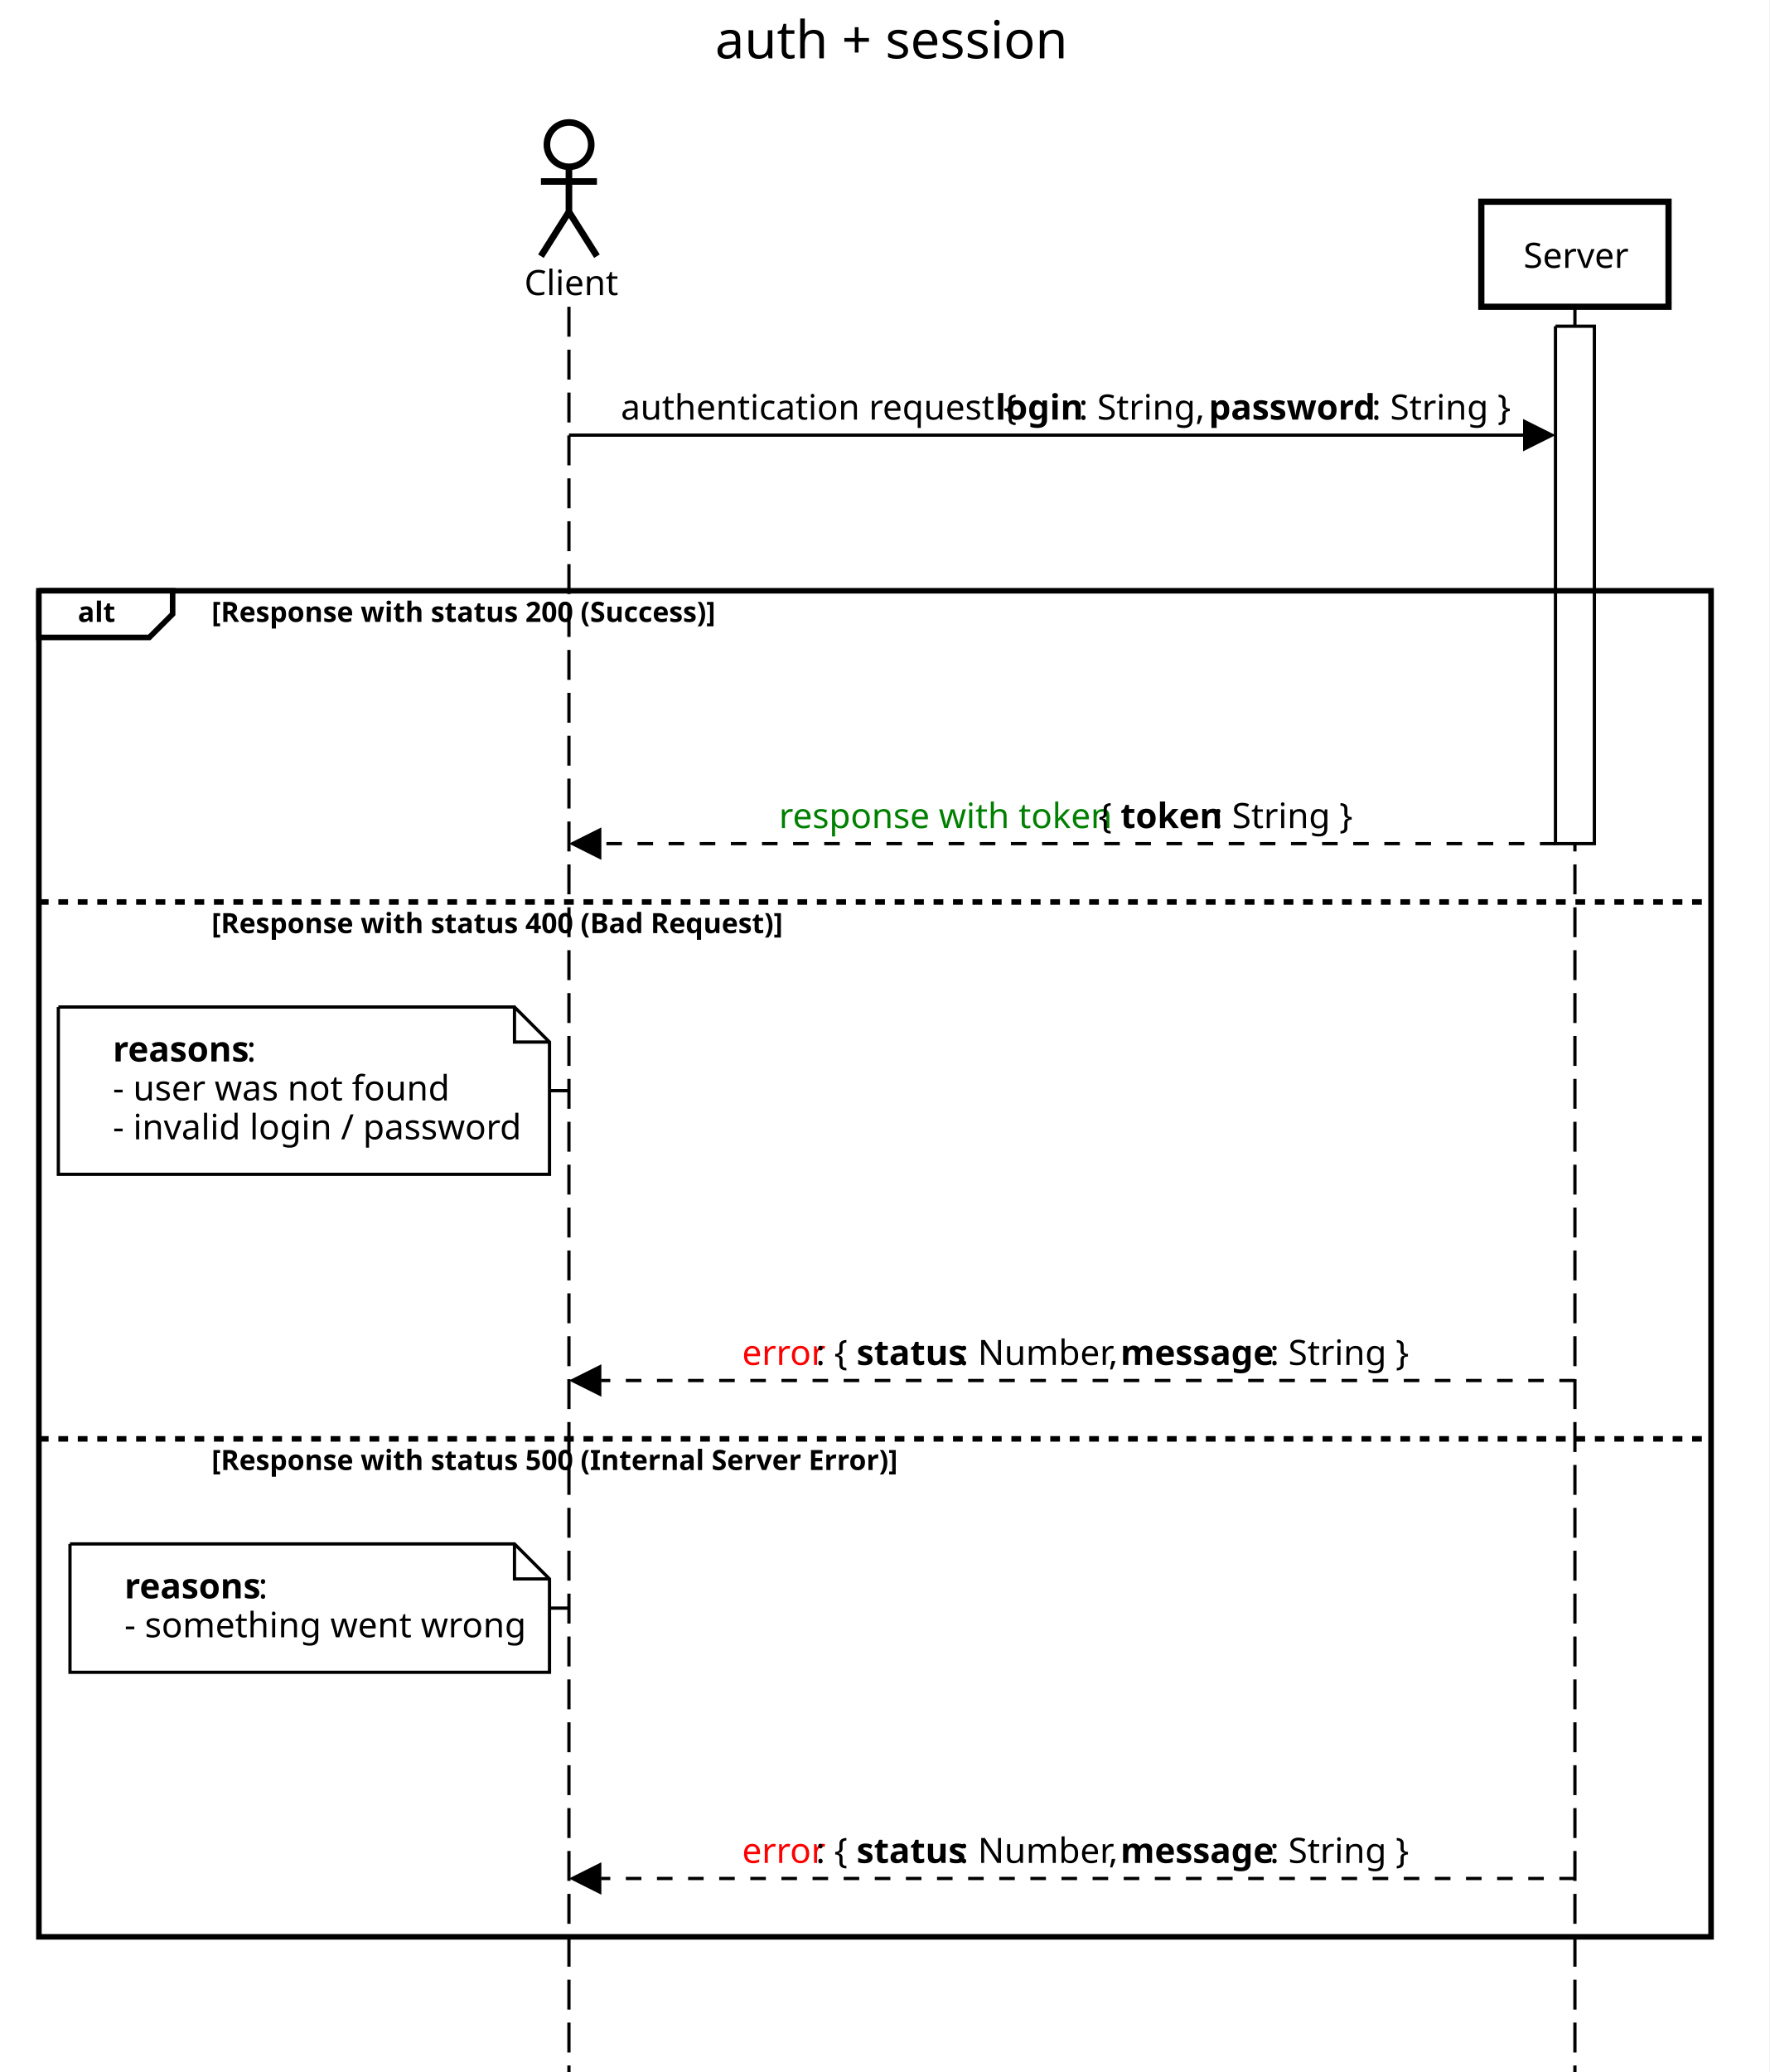
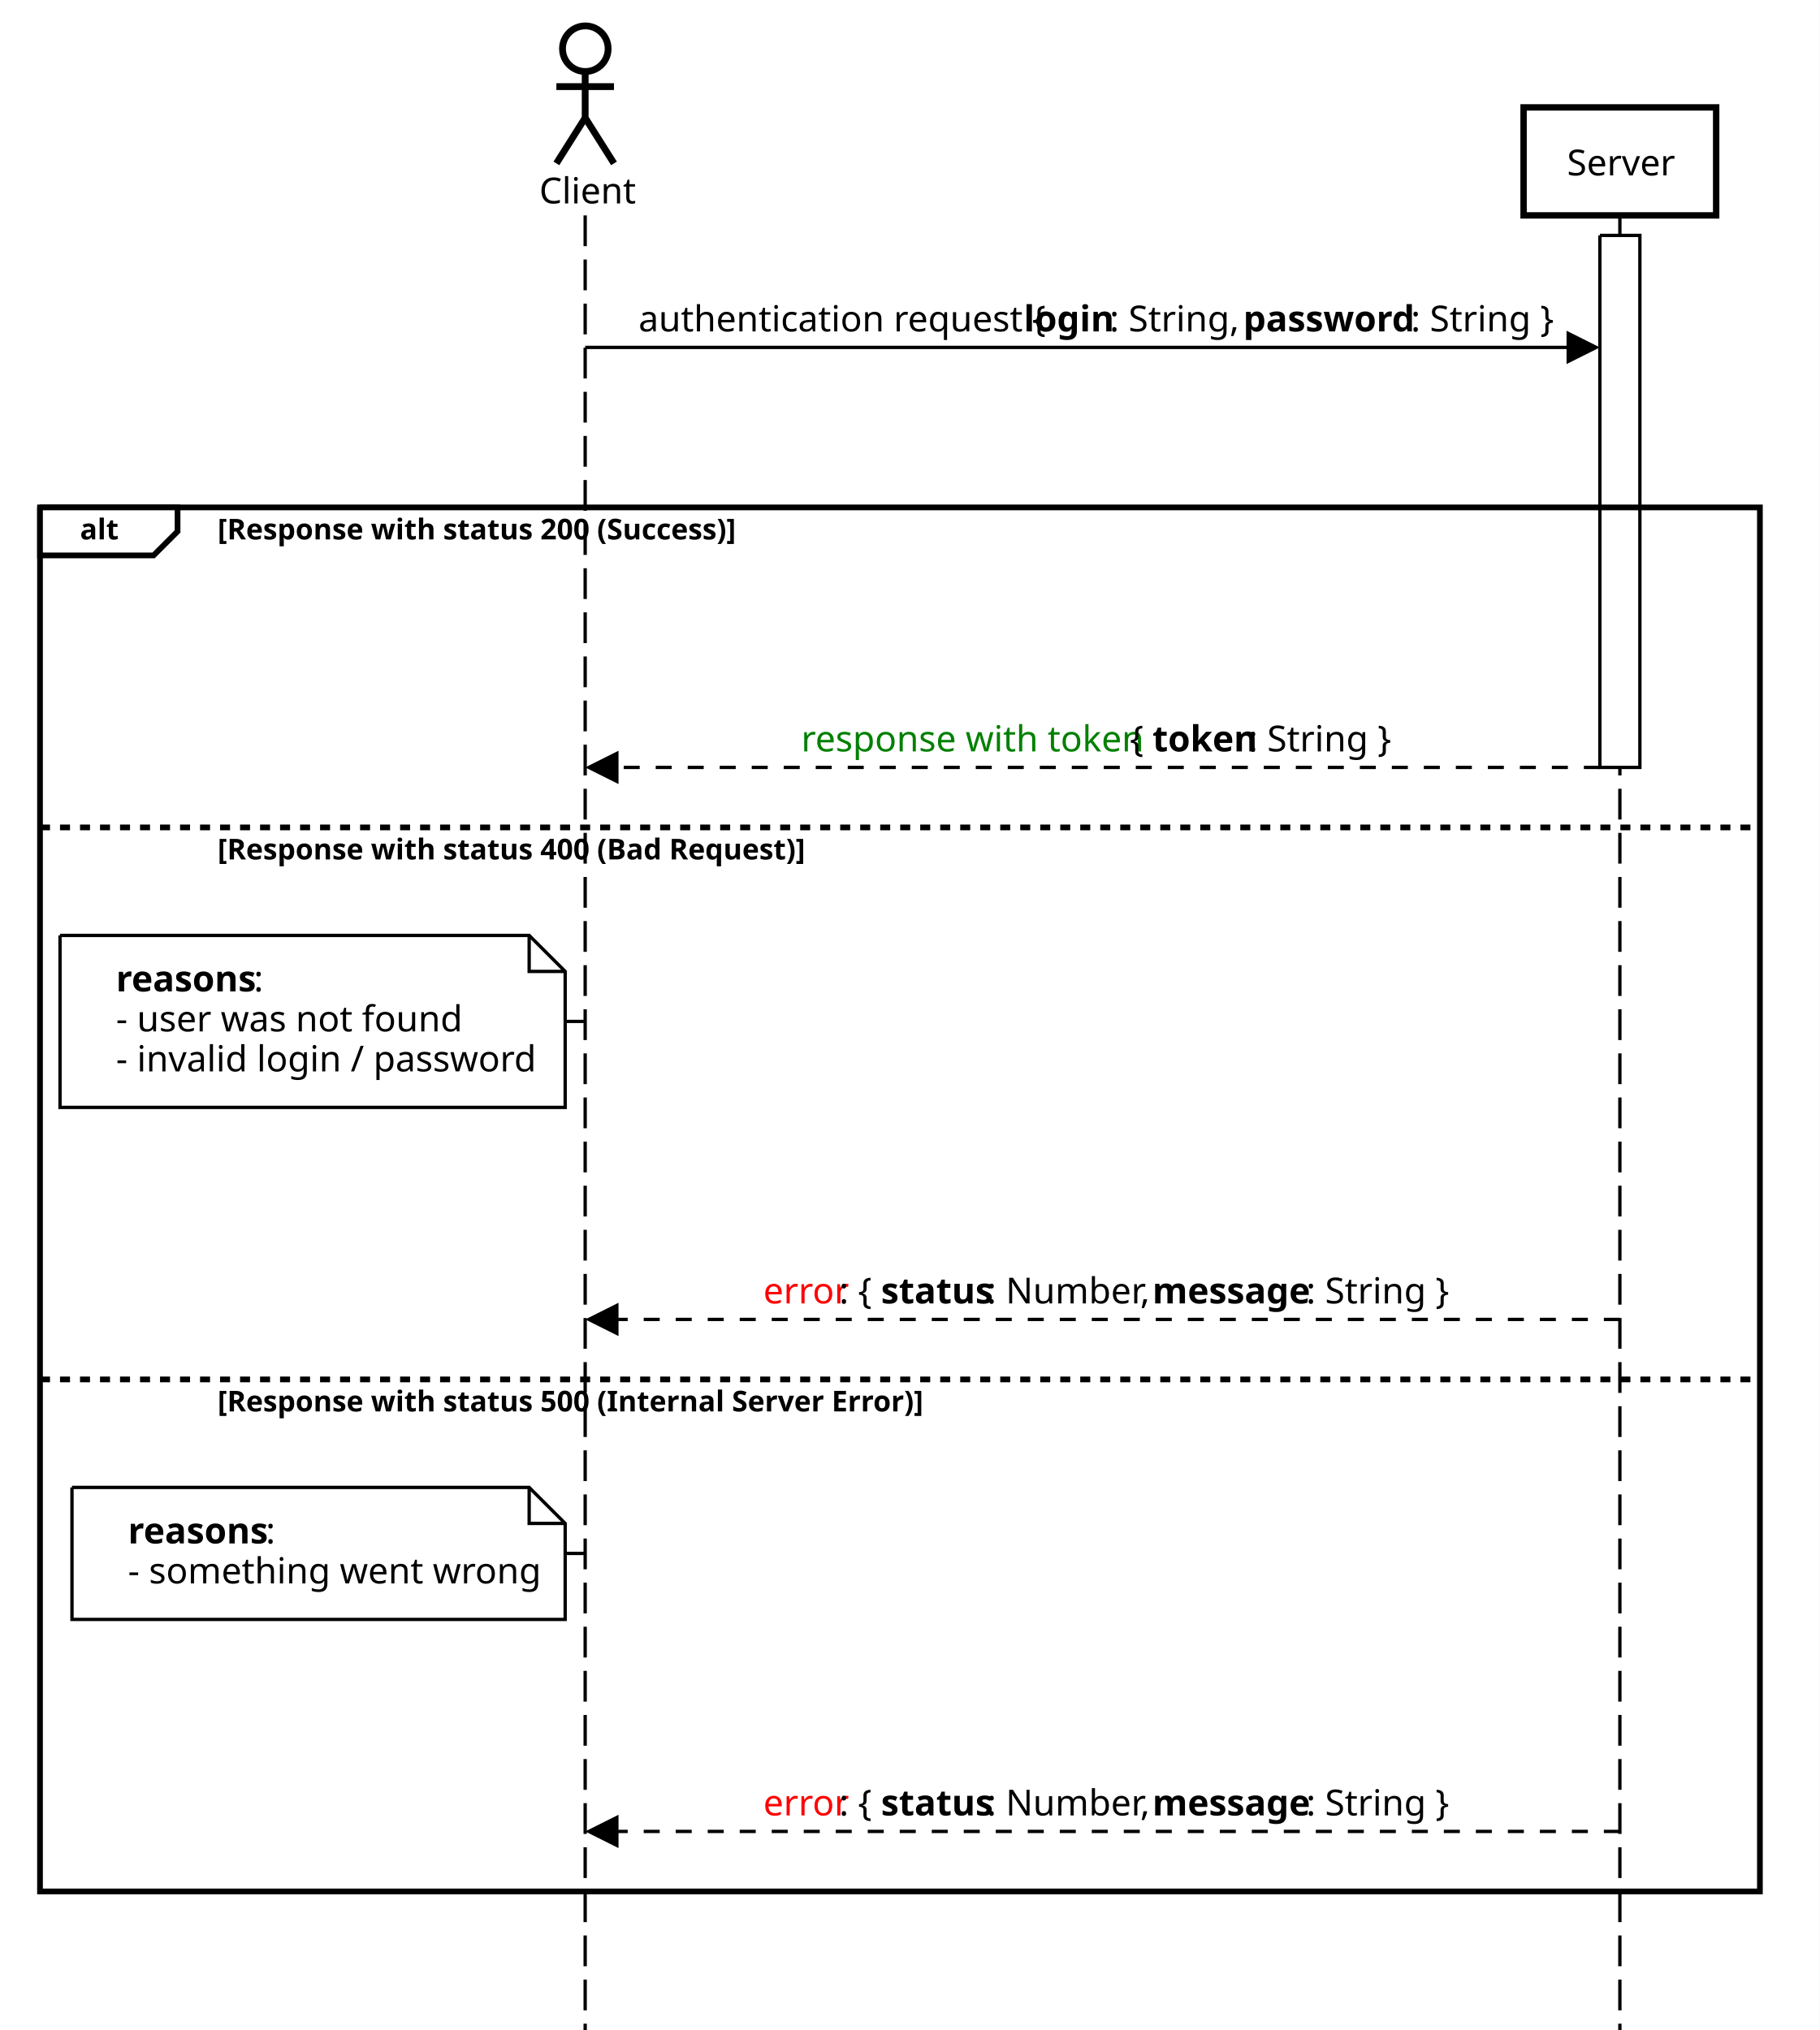
- <svg xmlns="http://www.w3.org/2000/svg" version="1.1" width="743" height="870">
+ <svg xmlns="http://www.w3.org/2000/svg" version="1.1" width="743" height="829">
  <defs />
  <g>
    <g />
    <g />
    <g />
    <g />
    <g />
    <g />
    <g />
    <g />
    <g />
    <g />
    <g />
    <g />
    <g />
    <g />
    <g />
    <g />
    <g />
    <g />
    <g />
    <g />
    <g />
    <g />
    <g />
    <g />
    <g />
    <g />
    <g />
    <g />
    <g>
-       <rect fill="white" stroke="none" x="0" y="0" width="743" height="870" />
-     </g>
-     <g>
-       <text fill="black" stroke="none" font-family="sans-serif" font-size="16.5pt" font-style="normal" font-weight="normal" text-decoration="normal" x="300.298" y="24.503" text-anchor="start" dominant-baseline="alphabetic" xml:space="preserve">auth + session</text>
+       <rect fill="white" stroke="none" x="0" y="0" width="743" height="829" />
    </g>
    <g />
    <g>
-       <path fill="none" stroke="black" paint-order="fill stroke markers" d=" M 238.931 128.803 L 238.931 870.421" stroke-miterlimit="10" stroke-width="1.361" stroke-dasharray="12.566,5.445" />
-       <path fill="none" stroke="black" paint-order="fill stroke markers" d=" M 661.404 128.803 L 661.404 870.421" stroke-miterlimit="10" stroke-width="1.361" stroke-dasharray="12.566,5.445" />
+       <path fill="none" stroke="black" paint-order="fill stroke markers" d=" M 238.931 87.965 L 238.931 829.583" stroke-miterlimit="10" stroke-width="1.361" stroke-dasharray="12.566,5.445" />
+       <path fill="none" stroke="black" paint-order="fill stroke markers" d=" M 661.404 87.965 L 661.404 829.583" stroke-miterlimit="10" stroke-width="1.361" stroke-dasharray="12.566,5.445" />
    </g>
    <g>
      <g>
-         <path fill="white" stroke="black" paint-order="fill stroke markers" d=" M 248.243 59.705 A 9.311 9.311 0 1 1 248.242 59.696 M 238.931 69.016 L 238.931 88.945 M 227.17 76.204 L 250.693 76.204 M 238.931 88.945 L 227.17 107.567 M 238.931 88.945 L 250.693 107.567" stroke-miterlimit="10" stroke-width="2.777" stroke-dasharray="" />
+         <path fill="white" stroke="black" paint-order="fill stroke markers" d=" M 248.243 18.867 A 9.311 9.311 0 1 1 248.242 18.858 M 238.931 28.178 L 238.931 48.107 M 227.17 35.366 L 250.693 35.366 M 238.931 48.107 L 227.17 66.729 M 238.931 48.107 L 250.693 66.729" stroke-miterlimit="10" stroke-width="2.777" stroke-dasharray="" />
      </g>
      <g>
        <g />
-         <text fill="black" stroke="none" font-family="sans-serif" font-size="11pt" font-style="normal" font-weight="normal" text-decoration="normal" x="220.191" y="123.903" text-anchor="start" dominant-baseline="alphabetic" xml:space="preserve">Client</text>
+         <text fill="black" stroke="none" font-family="sans-serif" font-size="11pt" font-style="normal" font-weight="normal" text-decoration="normal" x="220.191" y="83.065" text-anchor="start" dominant-baseline="alphabetic" xml:space="preserve">Client</text>
      </g>
      <path fill="none" stroke="none" />
      <g>
-         <path fill="white" stroke="black" paint-order="fill stroke markers" d=" M 622.091 84.698 L 700.717 84.698 L 700.717 128.803 L 622.091 128.803 L 622.091 84.698 Z" stroke-miterlimit="10" stroke-width="2.614" stroke-dasharray="" />
+         <path fill="white" stroke="black" paint-order="fill stroke markers" d=" M 622.091 43.86 L 700.717 43.86 L 700.717 87.965 L 622.091 87.965 L 622.091 43.86 Z" stroke-miterlimit="10" stroke-width="2.614" stroke-dasharray="" />
      </g>
      <g>
        <g />
-         <text fill="black" stroke="none" font-family="sans-serif" font-size="11pt" font-style="normal" font-weight="normal" text-decoration="normal" x="639.815" y="112.468" text-anchor="start" dominant-baseline="alphabetic" xml:space="preserve">Server</text>
+         <text fill="black" stroke="none" font-family="sans-serif" font-size="11pt" font-style="normal" font-weight="normal" text-decoration="normal" x="639.815" y="71.63" text-anchor="start" dominant-baseline="alphabetic" xml:space="preserve">Server</text>
      </g>
    </g>
    <g>
-       <path fill="white" stroke="black" paint-order="fill stroke markers" d=" M 653.236 136.971 L 669.572 136.971 L 669.572 354.229 L 653.236 354.229 L 653.236 136.971" stroke-miterlimit="10" stroke-width="1.361" stroke-dasharray="" />
+       <path fill="white" stroke="black" paint-order="fill stroke markers" d=" M 653.236 96.133 L 669.572 96.133 L 669.572 313.391 L 653.236 313.391 L 653.236 96.133" stroke-miterlimit="10" stroke-width="1.361" stroke-dasharray="" />
      <g>
        <g>
-           <rect fill="white" stroke="none" x="258.261" y="161.473" width="375.645" height="21.236" />
+           <rect fill="white" stroke="none" x="258.261" y="120.635" width="375.645" height="21.236" />
        </g>
-         <text fill="black" stroke="none" font-family="sans-serif" font-size="11pt" font-style="normal" font-weight="normal" text-decoration="normal" x="260.712" y="176.175" text-anchor="start" dominant-baseline="alphabetic" xml:space="preserve">authentication request { </text>
-         <text fill="black" stroke="none" font-family="sans-serif" font-size="11pt" font-style="normal" font-weight="bold" text-decoration="normal" x="418.013" y="176.175" text-anchor="start" dominant-baseline="alphabetic" xml:space="preserve">login</text>
-         <text fill="black" stroke="none" font-family="sans-serif" font-size="11pt" font-style="normal" font-weight="normal" text-decoration="normal" x="453.024" y="176.175" text-anchor="start" dominant-baseline="alphabetic" xml:space="preserve">: String, </text>
-         <text fill="black" stroke="none" font-family="sans-serif" font-size="11pt" font-style="normal" font-weight="bold" text-decoration="normal" x="507.612" y="176.175" text-anchor="start" dominant-baseline="alphabetic" xml:space="preserve">password</text>
-         <text fill="black" stroke="none" font-family="sans-serif" font-size="11pt" font-style="normal" font-weight="normal" text-decoration="normal" x="576.045" y="176.175" text-anchor="start" dominant-baseline="alphabetic" xml:space="preserve">: String }</text>
+         <text fill="black" stroke="none" font-family="sans-serif" font-size="11pt" font-style="normal" font-weight="normal" text-decoration="normal" x="260.712" y="135.337" text-anchor="start" dominant-baseline="alphabetic" xml:space="preserve">authentication request { </text>
+         <text fill="black" stroke="none" font-family="sans-serif" font-size="11pt" font-style="normal" font-weight="bold" text-decoration="normal" x="418.013" y="135.337" text-anchor="start" dominant-baseline="alphabetic" xml:space="preserve">login</text>
+         <text fill="black" stroke="none" font-family="sans-serif" font-size="11pt" font-style="normal" font-weight="normal" text-decoration="normal" x="453.024" y="135.337" text-anchor="start" dominant-baseline="alphabetic" xml:space="preserve">: String, </text>
+         <text fill="black" stroke="none" font-family="sans-serif" font-size="11pt" font-style="normal" font-weight="bold" text-decoration="normal" x="507.612" y="135.337" text-anchor="start" dominant-baseline="alphabetic" xml:space="preserve">password</text>
+         <text fill="black" stroke="none" font-family="sans-serif" font-size="11pt" font-style="normal" font-weight="normal" text-decoration="normal" x="576.045" y="135.337" text-anchor="start" dominant-baseline="alphabetic" xml:space="preserve">: String }</text>
      </g>
      <g>
-         <path fill="none" stroke="black" paint-order="fill stroke markers" d=" M 238.931 182.709 L 639.787 182.709" stroke-miterlimit="10" stroke-width="1.361" stroke-dasharray="" />
-         <g transform="translate(653.2364,182.7092) translate(-653.2364,-182.7092)">
-           <path fill="black" stroke="none" paint-order="stroke fill markers" d=" M 639.624 175.903 L 653.236 182.709 L 639.624 189.516 Z" />
+         <path fill="none" stroke="black" paint-order="fill stroke markers" d=" M 238.931 141.871 L 639.787 141.871" stroke-miterlimit="10" stroke-width="1.361" stroke-dasharray="" />
+         <g transform="translate(653.2364,141.8712) translate(-653.2364,-141.8712)">
+           <path fill="black" stroke="none" paint-order="stroke fill markers" d=" M 639.624 135.065 L 653.236 141.871 L 639.624 148.678 Z" />
        </g>
      </g>
      <g>
        <g>
-           <rect fill="white" stroke="none" x="324.664" y="332.993" width="242.839" height="21.236" />
+           <rect fill="white" stroke="none" x="324.664" y="292.155" width="242.839" height="21.236" />
        </g>
-         <text fill="green" stroke="none" font-family="sans-serif" font-size="11pt" font-style="normal" font-weight="normal" text-decoration="normal" x="327.115" y="347.695" text-anchor="start" dominant-baseline="alphabetic" xml:space="preserve">response with token</text>
-         <text fill="black" stroke="none" font-family="sans-serif" font-size="11pt" font-style="normal" font-weight="normal" text-decoration="normal" x="457.501" y="347.695" text-anchor="start" dominant-baseline="alphabetic" xml:space="preserve"> { </text>
-         <text fill="black" stroke="none" font-family="sans-serif" font-size="11pt" font-style="normal" font-weight="bold" text-decoration="normal" x="470.543" y="347.695" text-anchor="start" dominant-baseline="alphabetic" xml:space="preserve">token</text>
-         <text fill="black" stroke="none" font-family="sans-serif" font-size="11pt" font-style="normal" font-weight="normal" text-decoration="normal" x="509.642" y="347.695" text-anchor="start" dominant-baseline="alphabetic" xml:space="preserve">: String }</text>
+         <text fill="green" stroke="none" font-family="sans-serif" font-size="11pt" font-style="normal" font-weight="normal" text-decoration="normal" x="327.115" y="306.857" text-anchor="start" dominant-baseline="alphabetic" xml:space="preserve">response with token</text>
+         <text fill="black" stroke="none" font-family="sans-serif" font-size="11pt" font-style="normal" font-weight="normal" text-decoration="normal" x="457.501" y="306.857" text-anchor="start" dominant-baseline="alphabetic" xml:space="preserve"> { </text>
+         <text fill="black" stroke="none" font-family="sans-serif" font-size="11pt" font-style="normal" font-weight="bold" text-decoration="normal" x="470.543" y="306.857" text-anchor="start" dominant-baseline="alphabetic" xml:space="preserve">token</text>
+         <text fill="black" stroke="none" font-family="sans-serif" font-size="11pt" font-style="normal" font-weight="normal" text-decoration="normal" x="509.642" y="306.857" text-anchor="start" dominant-baseline="alphabetic" xml:space="preserve">: String }</text>
      </g>
      <g>
-         <path fill="none" stroke="black" paint-order="fill stroke markers" d=" M 653.236 354.229 L 252.381 354.229" stroke-miterlimit="10" stroke-width="1.361" stroke-dasharray="6.534" />
-         <g transform="translate(238.9314,354.2289) translate(-238.9314,-354.2289)">
-           <path fill="black" stroke="none" paint-order="stroke fill markers" d=" M 252.544 347.423 L 238.931 354.229 L 252.544 361.035 Z" />
+         <path fill="none" stroke="black" paint-order="fill stroke markers" d=" M 653.236 313.391 L 252.381 313.391" stroke-miterlimit="10" stroke-width="1.361" stroke-dasharray="6.534" />
+         <g transform="translate(238.9314,313.3909) translate(-238.9314,-313.3909)">
+           <path fill="black" stroke="none" paint-order="stroke fill markers" d=" M 252.544 306.585 L 238.931 313.391 L 252.544 320.197 Z" />
        </g>
      </g>
-       <path fill="white" stroke="black" paint-order="fill stroke markers" d=" M 238.931 457.957 L 230.764 457.957 M 24.503 422.837 L 216.062 422.837 L 230.764 437.538 L 230.764 493.078 L 24.503 493.078 L 24.503 422.837 M 216.062 422.837 L 216.062 437.538 L 230.764 437.538" stroke-miterlimit="10" stroke-width="1.361" stroke-dasharray="" />
+       <path fill="white" stroke="black" paint-order="fill stroke markers" d=" M 238.931 417.119 L 230.764 417.119 M 24.503 381.999 L 216.062 381.999 L 230.764 396.7 L 230.764 452.24 L 24.503 452.24 L 24.503 381.999 M 216.062 381.999 L 216.062 396.7 L 230.764 396.7" stroke-miterlimit="10" stroke-width="1.361" stroke-dasharray="" />
      <g>
-         <text fill="black" stroke="none" font-family="sans-serif" font-size="11pt" font-style="normal" font-weight="bold" text-decoration="normal" x="47.372" y="445.706" text-anchor="start" dominant-baseline="alphabetic" xml:space="preserve">reasons</text>
-         <text fill="black" stroke="none" font-family="sans-serif" font-size="11pt" font-style="normal" font-weight="normal" text-decoration="normal" x="103.6" y="445.706" text-anchor="start" dominant-baseline="alphabetic" xml:space="preserve">:</text>
-         <text fill="black" stroke="none" font-family="sans-serif" font-size="11pt" font-style="normal" font-weight="normal" text-decoration="normal" x="47.372" y="462.041" text-anchor="start" dominant-baseline="alphabetic" xml:space="preserve">- user was not found</text>
-         <text fill="black" stroke="none" font-family="sans-serif" font-size="11pt" font-style="normal" font-weight="normal" text-decoration="normal" x="47.372" y="478.376" text-anchor="start" dominant-baseline="alphabetic" xml:space="preserve">- invalid login / password</text>
+         <text fill="black" stroke="none" font-family="sans-serif" font-size="11pt" font-style="normal" font-weight="bold" text-decoration="normal" x="47.372" y="404.868" text-anchor="start" dominant-baseline="alphabetic" xml:space="preserve">reasons</text>
+         <text fill="black" stroke="none" font-family="sans-serif" font-size="11pt" font-style="normal" font-weight="normal" text-decoration="normal" x="103.6" y="404.868" text-anchor="start" dominant-baseline="alphabetic" xml:space="preserve">:</text>
+         <text fill="black" stroke="none" font-family="sans-serif" font-size="11pt" font-style="normal" font-weight="normal" text-decoration="normal" x="47.372" y="421.203" text-anchor="start" dominant-baseline="alphabetic" xml:space="preserve">- user was not found</text>
+         <text fill="black" stroke="none" font-family="sans-serif" font-size="11pt" font-style="normal" font-weight="normal" text-decoration="normal" x="47.372" y="437.538" text-anchor="start" dominant-baseline="alphabetic" xml:space="preserve">- invalid login / password</text>
      </g>
      <g>
        <g>
-           <rect fill="white" stroke="none" x="309.199" y="558.419" width="281.937" height="21.236" />
+           <rect fill="white" stroke="none" x="309.199" y="517.581" width="281.937" height="21.236" />
        </g>
-         <text fill="red" stroke="none" font-family="sans-serif" font-size="11pt" font-style="normal" font-weight="normal" text-decoration="normal" x="311.649" y="573.121" text-anchor="start" dominant-baseline="alphabetic" xml:space="preserve">error</text>
-         <text fill="black" stroke="none" font-family="sans-serif" font-size="11pt" font-style="normal" font-weight="normal" text-decoration="normal" x="342.602" y="573.121" text-anchor="start" dominant-baseline="alphabetic" xml:space="preserve">: { </text>
-         <text fill="black" stroke="none" font-family="sans-serif" font-size="11pt" font-style="normal" font-weight="bold" text-decoration="normal" x="359.717" y="573.121" text-anchor="start" dominant-baseline="alphabetic" xml:space="preserve">status</text>
-         <text fill="black" stroke="none" font-family="sans-serif" font-size="11pt" font-style="normal" font-weight="normal" text-decoration="normal" x="402.895" y="573.121" text-anchor="start" dominant-baseline="alphabetic" xml:space="preserve">: Number, </text>
-         <text fill="black" stroke="none" font-family="sans-serif" font-size="11pt" font-style="normal" font-weight="bold" text-decoration="normal" x="470.518" y="573.121" text-anchor="start" dominant-baseline="alphabetic" xml:space="preserve">message</text>
-         <text fill="black" stroke="none" font-family="sans-serif" font-size="11pt" font-style="normal" font-weight="normal" text-decoration="normal" x="533.274" y="573.121" text-anchor="start" dominant-baseline="alphabetic" xml:space="preserve">: String }</text>
+         <text fill="red" stroke="none" font-family="sans-serif" font-size="11pt" font-style="normal" font-weight="normal" text-decoration="normal" x="311.649" y="532.283" text-anchor="start" dominant-baseline="alphabetic" xml:space="preserve">error</text>
+         <text fill="black" stroke="none" font-family="sans-serif" font-size="11pt" font-style="normal" font-weight="normal" text-decoration="normal" x="342.602" y="532.283" text-anchor="start" dominant-baseline="alphabetic" xml:space="preserve">: { </text>
+         <text fill="black" stroke="none" font-family="sans-serif" font-size="11pt" font-style="normal" font-weight="bold" text-decoration="normal" x="359.717" y="532.283" text-anchor="start" dominant-baseline="alphabetic" xml:space="preserve">status</text>
+         <text fill="black" stroke="none" font-family="sans-serif" font-size="11pt" font-style="normal" font-weight="normal" text-decoration="normal" x="402.895" y="532.283" text-anchor="start" dominant-baseline="alphabetic" xml:space="preserve">: Number, </text>
+         <text fill="black" stroke="none" font-family="sans-serif" font-size="11pt" font-style="normal" font-weight="bold" text-decoration="normal" x="470.518" y="532.283" text-anchor="start" dominant-baseline="alphabetic" xml:space="preserve">message</text>
+         <text fill="black" stroke="none" font-family="sans-serif" font-size="11pt" font-style="normal" font-weight="normal" text-decoration="normal" x="533.274" y="532.283" text-anchor="start" dominant-baseline="alphabetic" xml:space="preserve">: String }</text>
      </g>
      <g>
-         <path fill="none" stroke="black" paint-order="fill stroke markers" d=" M 661.404 579.655 L 252.381 579.655" stroke-miterlimit="10" stroke-width="1.361" stroke-dasharray="6.534" />
-         <g transform="translate(238.9314,579.6547) translate(-238.9314,-579.6547)">
-           <path fill="black" stroke="none" paint-order="stroke fill markers" d=" M 252.544 572.848 L 238.931 579.655 L 252.544 586.461 Z" />
+         <path fill="none" stroke="black" paint-order="fill stroke markers" d=" M 661.404 538.817 L 252.381 538.817" stroke-miterlimit="10" stroke-width="1.361" stroke-dasharray="6.534" />
+         <g transform="translate(238.9314,538.8167) translate(-238.9314,-538.8167)">
+           <path fill="black" stroke="none" paint-order="stroke fill markers" d=" M 252.544 532.01 L 238.931 538.817 L 252.544 545.623 Z" />
        </g>
      </g>
-       <path fill="white" stroke="black" paint-order="fill stroke markers" d=" M 238.931 675.216 L 230.764 675.216 M 29.392 648.263 L 216.062 648.263 L 230.764 662.964 L 230.764 702.169 L 29.392 702.169 L 29.392 648.263 M 216.062 648.263 L 216.062 662.964 L 230.764 662.964" stroke-miterlimit="10" stroke-width="1.361" stroke-dasharray="" />
+       <path fill="white" stroke="black" paint-order="fill stroke markers" d=" M 238.931 634.378 L 230.764 634.378 M 29.392 607.425 L 216.062 607.425 L 230.764 622.126 L 230.764 661.331 L 29.392 661.331 L 29.392 607.425 M 216.062 607.425 L 216.062 622.126 L 230.764 622.126" stroke-miterlimit="10" stroke-width="1.361" stroke-dasharray="" />
      <g>
-         <text fill="black" stroke="none" font-family="sans-serif" font-size="11pt" font-style="normal" font-weight="bold" text-decoration="normal" x="52.261" y="671.132" text-anchor="start" dominant-baseline="alphabetic" xml:space="preserve">reasons</text>
-         <text fill="black" stroke="none" font-family="sans-serif" font-size="11pt" font-style="normal" font-weight="normal" text-decoration="normal" x="108.489" y="671.132" text-anchor="start" dominant-baseline="alphabetic" xml:space="preserve">:</text>
-         <text fill="black" stroke="none" font-family="sans-serif" font-size="11pt" font-style="normal" font-weight="normal" text-decoration="normal" x="52.261" y="687.467" text-anchor="start" dominant-baseline="alphabetic" xml:space="preserve">- something went wrong</text>
+         <text fill="black" stroke="none" font-family="sans-serif" font-size="11pt" font-style="normal" font-weight="bold" text-decoration="normal" x="52.261" y="630.294" text-anchor="start" dominant-baseline="alphabetic" xml:space="preserve">reasons</text>
+         <text fill="black" stroke="none" font-family="sans-serif" font-size="11pt" font-style="normal" font-weight="normal" text-decoration="normal" x="108.489" y="630.294" text-anchor="start" dominant-baseline="alphabetic" xml:space="preserve">:</text>
+         <text fill="black" stroke="none" font-family="sans-serif" font-size="11pt" font-style="normal" font-weight="normal" text-decoration="normal" x="52.261" y="646.629" text-anchor="start" dominant-baseline="alphabetic" xml:space="preserve">- something went wrong</text>
      </g>
      <g>
        <g>
-           <rect fill="white" stroke="none" x="309.199" y="767.51" width="281.937" height="21.236" />
+           <rect fill="white" stroke="none" x="309.199" y="726.672" width="281.937" height="21.236" />
        </g>
-         <text fill="red" stroke="none" font-family="sans-serif" font-size="11pt" font-style="normal" font-weight="normal" text-decoration="normal" x="311.649" y="782.211" text-anchor="start" dominant-baseline="alphabetic" xml:space="preserve">error</text>
-         <text fill="black" stroke="none" font-family="sans-serif" font-size="11pt" font-style="normal" font-weight="normal" text-decoration="normal" x="342.602" y="782.211" text-anchor="start" dominant-baseline="alphabetic" xml:space="preserve">: { </text>
-         <text fill="black" stroke="none" font-family="sans-serif" font-size="11pt" font-style="normal" font-weight="bold" text-decoration="normal" x="359.717" y="782.211" text-anchor="start" dominant-baseline="alphabetic" xml:space="preserve">status</text>
-         <text fill="black" stroke="none" font-family="sans-serif" font-size="11pt" font-style="normal" font-weight="normal" text-decoration="normal" x="402.895" y="782.211" text-anchor="start" dominant-baseline="alphabetic" xml:space="preserve">: Number, </text>
-         <text fill="black" stroke="none" font-family="sans-serif" font-size="11pt" font-style="normal" font-weight="bold" text-decoration="normal" x="470.518" y="782.211" text-anchor="start" dominant-baseline="alphabetic" xml:space="preserve">message</text>
-         <text fill="black" stroke="none" font-family="sans-serif" font-size="11pt" font-style="normal" font-weight="normal" text-decoration="normal" x="533.274" y="782.211" text-anchor="start" dominant-baseline="alphabetic" xml:space="preserve">: String }</text>
+         <text fill="red" stroke="none" font-family="sans-serif" font-size="11pt" font-style="normal" font-weight="normal" text-decoration="normal" x="311.649" y="741.373" text-anchor="start" dominant-baseline="alphabetic" xml:space="preserve">error</text>
+         <text fill="black" stroke="none" font-family="sans-serif" font-size="11pt" font-style="normal" font-weight="normal" text-decoration="normal" x="342.602" y="741.373" text-anchor="start" dominant-baseline="alphabetic" xml:space="preserve">: { </text>
+         <text fill="black" stroke="none" font-family="sans-serif" font-size="11pt" font-style="normal" font-weight="bold" text-decoration="normal" x="359.717" y="741.373" text-anchor="start" dominant-baseline="alphabetic" xml:space="preserve">status</text>
+         <text fill="black" stroke="none" font-family="sans-serif" font-size="11pt" font-style="normal" font-weight="normal" text-decoration="normal" x="402.895" y="741.373" text-anchor="start" dominant-baseline="alphabetic" xml:space="preserve">: Number, </text>
+         <text fill="black" stroke="none" font-family="sans-serif" font-size="11pt" font-style="normal" font-weight="bold" text-decoration="normal" x="470.518" y="741.373" text-anchor="start" dominant-baseline="alphabetic" xml:space="preserve">message</text>
+         <text fill="black" stroke="none" font-family="sans-serif" font-size="11pt" font-style="normal" font-weight="normal" text-decoration="normal" x="533.274" y="741.373" text-anchor="start" dominant-baseline="alphabetic" xml:space="preserve">: String }</text>
      </g>
      <g>
-         <path fill="none" stroke="black" paint-order="fill stroke markers" d=" M 661.404 788.745 L 252.381 788.745" stroke-miterlimit="10" stroke-width="1.361" stroke-dasharray="6.534" />
-         <g transform="translate(238.9314,788.7453) translate(-238.9314,-788.7453)">
-           <path fill="black" stroke="none" paint-order="stroke fill markers" d=" M 252.544 781.939 L 238.931 788.745 L 252.544 795.552 Z" />
+         <path fill="none" stroke="black" paint-order="fill stroke markers" d=" M 661.404 747.907 L 252.381 747.907" stroke-miterlimit="10" stroke-width="1.361" stroke-dasharray="6.534" />
+         <g transform="translate(238.9314,747.9073) translate(-238.9314,-747.9073)">
+           <path fill="black" stroke="none" paint-order="stroke fill markers" d=" M 252.544 741.101 L 238.931 747.907 L 252.544 754.714 Z" />
        </g>
      </g>
      <g>
        <g />
-         <path fill="none" stroke="black" paint-order="fill stroke markers" d=" M 16.335 248.05 L 718.577 248.05 L 718.577 813.248 L 16.335 813.248 L 16.335 248.05 Z" stroke-miterlimit="10" stroke-width="2.334" stroke-dasharray="" />
-         <path fill="white" stroke="black" paint-order="fill stroke markers" d=" M 16.335 248.05 L 16.335 267.652 L 62.694 267.652 L 72.496 257.851 L 72.496 248.05 L 16.335 248.05" stroke-miterlimit="10" stroke-width="2.334" stroke-dasharray="" />
-         <text fill="black" stroke="none" font-family="sans-serif" font-size="8.8pt" font-style="normal" font-weight="bold" text-decoration="normal" x="32.67" y="261.118" text-anchor="start" dominant-baseline="alphabetic" xml:space="preserve">alt</text>
-         <text fill="black" stroke="none" font-family="sans-serif" font-size="8.8pt" font-style="normal" font-weight="bold" text-decoration="normal" x="88.831" y="261.118" text-anchor="start" dominant-baseline="alphabetic" xml:space="preserve">[Response with status 200 (Success)]</text>
+         <path fill="none" stroke="black" paint-order="fill stroke markers" d=" M 16.335 207.212 L 718.577 207.212 L 718.577 772.41 L 16.335 772.41 L 16.335 207.212 Z" stroke-miterlimit="10" stroke-width="2.334" stroke-dasharray="" />
+         <path fill="white" stroke="black" paint-order="fill stroke markers" d=" M 16.335 207.212 L 16.335 226.814 L 62.694 226.814 L 72.496 217.013 L 72.496 207.212 L 16.335 207.212" stroke-miterlimit="10" stroke-width="2.334" stroke-dasharray="" />
+         <text fill="black" stroke="none" font-family="sans-serif" font-size="8.8pt" font-style="normal" font-weight="bold" text-decoration="normal" x="32.67" y="220.28" text-anchor="start" dominant-baseline="alphabetic" xml:space="preserve">alt</text>
+         <text fill="black" stroke="none" font-family="sans-serif" font-size="8.8pt" font-style="normal" font-weight="bold" text-decoration="normal" x="88.831" y="220.28" text-anchor="start" dominant-baseline="alphabetic" xml:space="preserve">[Response with status 200 (Success)]</text>
        <g>
-           <path fill="none" stroke="black" paint-order="fill stroke markers" d=" M 16.335 378.732 L 718.577 378.732" stroke-miterlimit="10" stroke-width="2.334" stroke-dasharray="4.084" />
+           <path fill="none" stroke="black" paint-order="fill stroke markers" d=" M 16.335 337.894 L 718.577 337.894" stroke-miterlimit="10" stroke-width="2.334" stroke-dasharray="4.084" />
        </g>
        <g />
-         <text fill="black" stroke="none" font-family="sans-serif" font-size="8.8pt" font-style="normal" font-weight="bold" text-decoration="normal" x="88.831" y="391.8" text-anchor="start" dominant-baseline="alphabetic" xml:space="preserve">[Response with status 400 (Bad Request)]</text>
+         <text fill="black" stroke="none" font-family="sans-serif" font-size="8.8pt" font-style="normal" font-weight="bold" text-decoration="normal" x="88.831" y="350.962" text-anchor="start" dominant-baseline="alphabetic" xml:space="preserve">[Response with status 400 (Bad Request)]</text>
        <g>
-           <path fill="none" stroke="black" paint-order="fill stroke markers" d=" M 16.335 604.157 L 718.577 604.157" stroke-miterlimit="10" stroke-width="2.334" stroke-dasharray="4.084" />
+           <path fill="none" stroke="black" paint-order="fill stroke markers" d=" M 16.335 563.319 L 718.577 563.319" stroke-miterlimit="10" stroke-width="2.334" stroke-dasharray="4.084" />
        </g>
        <g />
-         <text fill="black" stroke="none" font-family="sans-serif" font-size="8.8pt" font-style="normal" font-weight="bold" text-decoration="normal" x="88.831" y="617.226" text-anchor="start" dominant-baseline="alphabetic" xml:space="preserve">[Response with status 500 (Internal Server Error)]</text>
+         <text fill="black" stroke="none" font-family="sans-serif" font-size="8.8pt" font-style="normal" font-weight="bold" text-decoration="normal" x="88.831" y="576.388" text-anchor="start" dominant-baseline="alphabetic" xml:space="preserve">[Response with status 500 (Internal Server Error)]</text>
      </g>
      <g />
      <g />
    </g>
    <g />
    <g />
  </g>
</svg>
